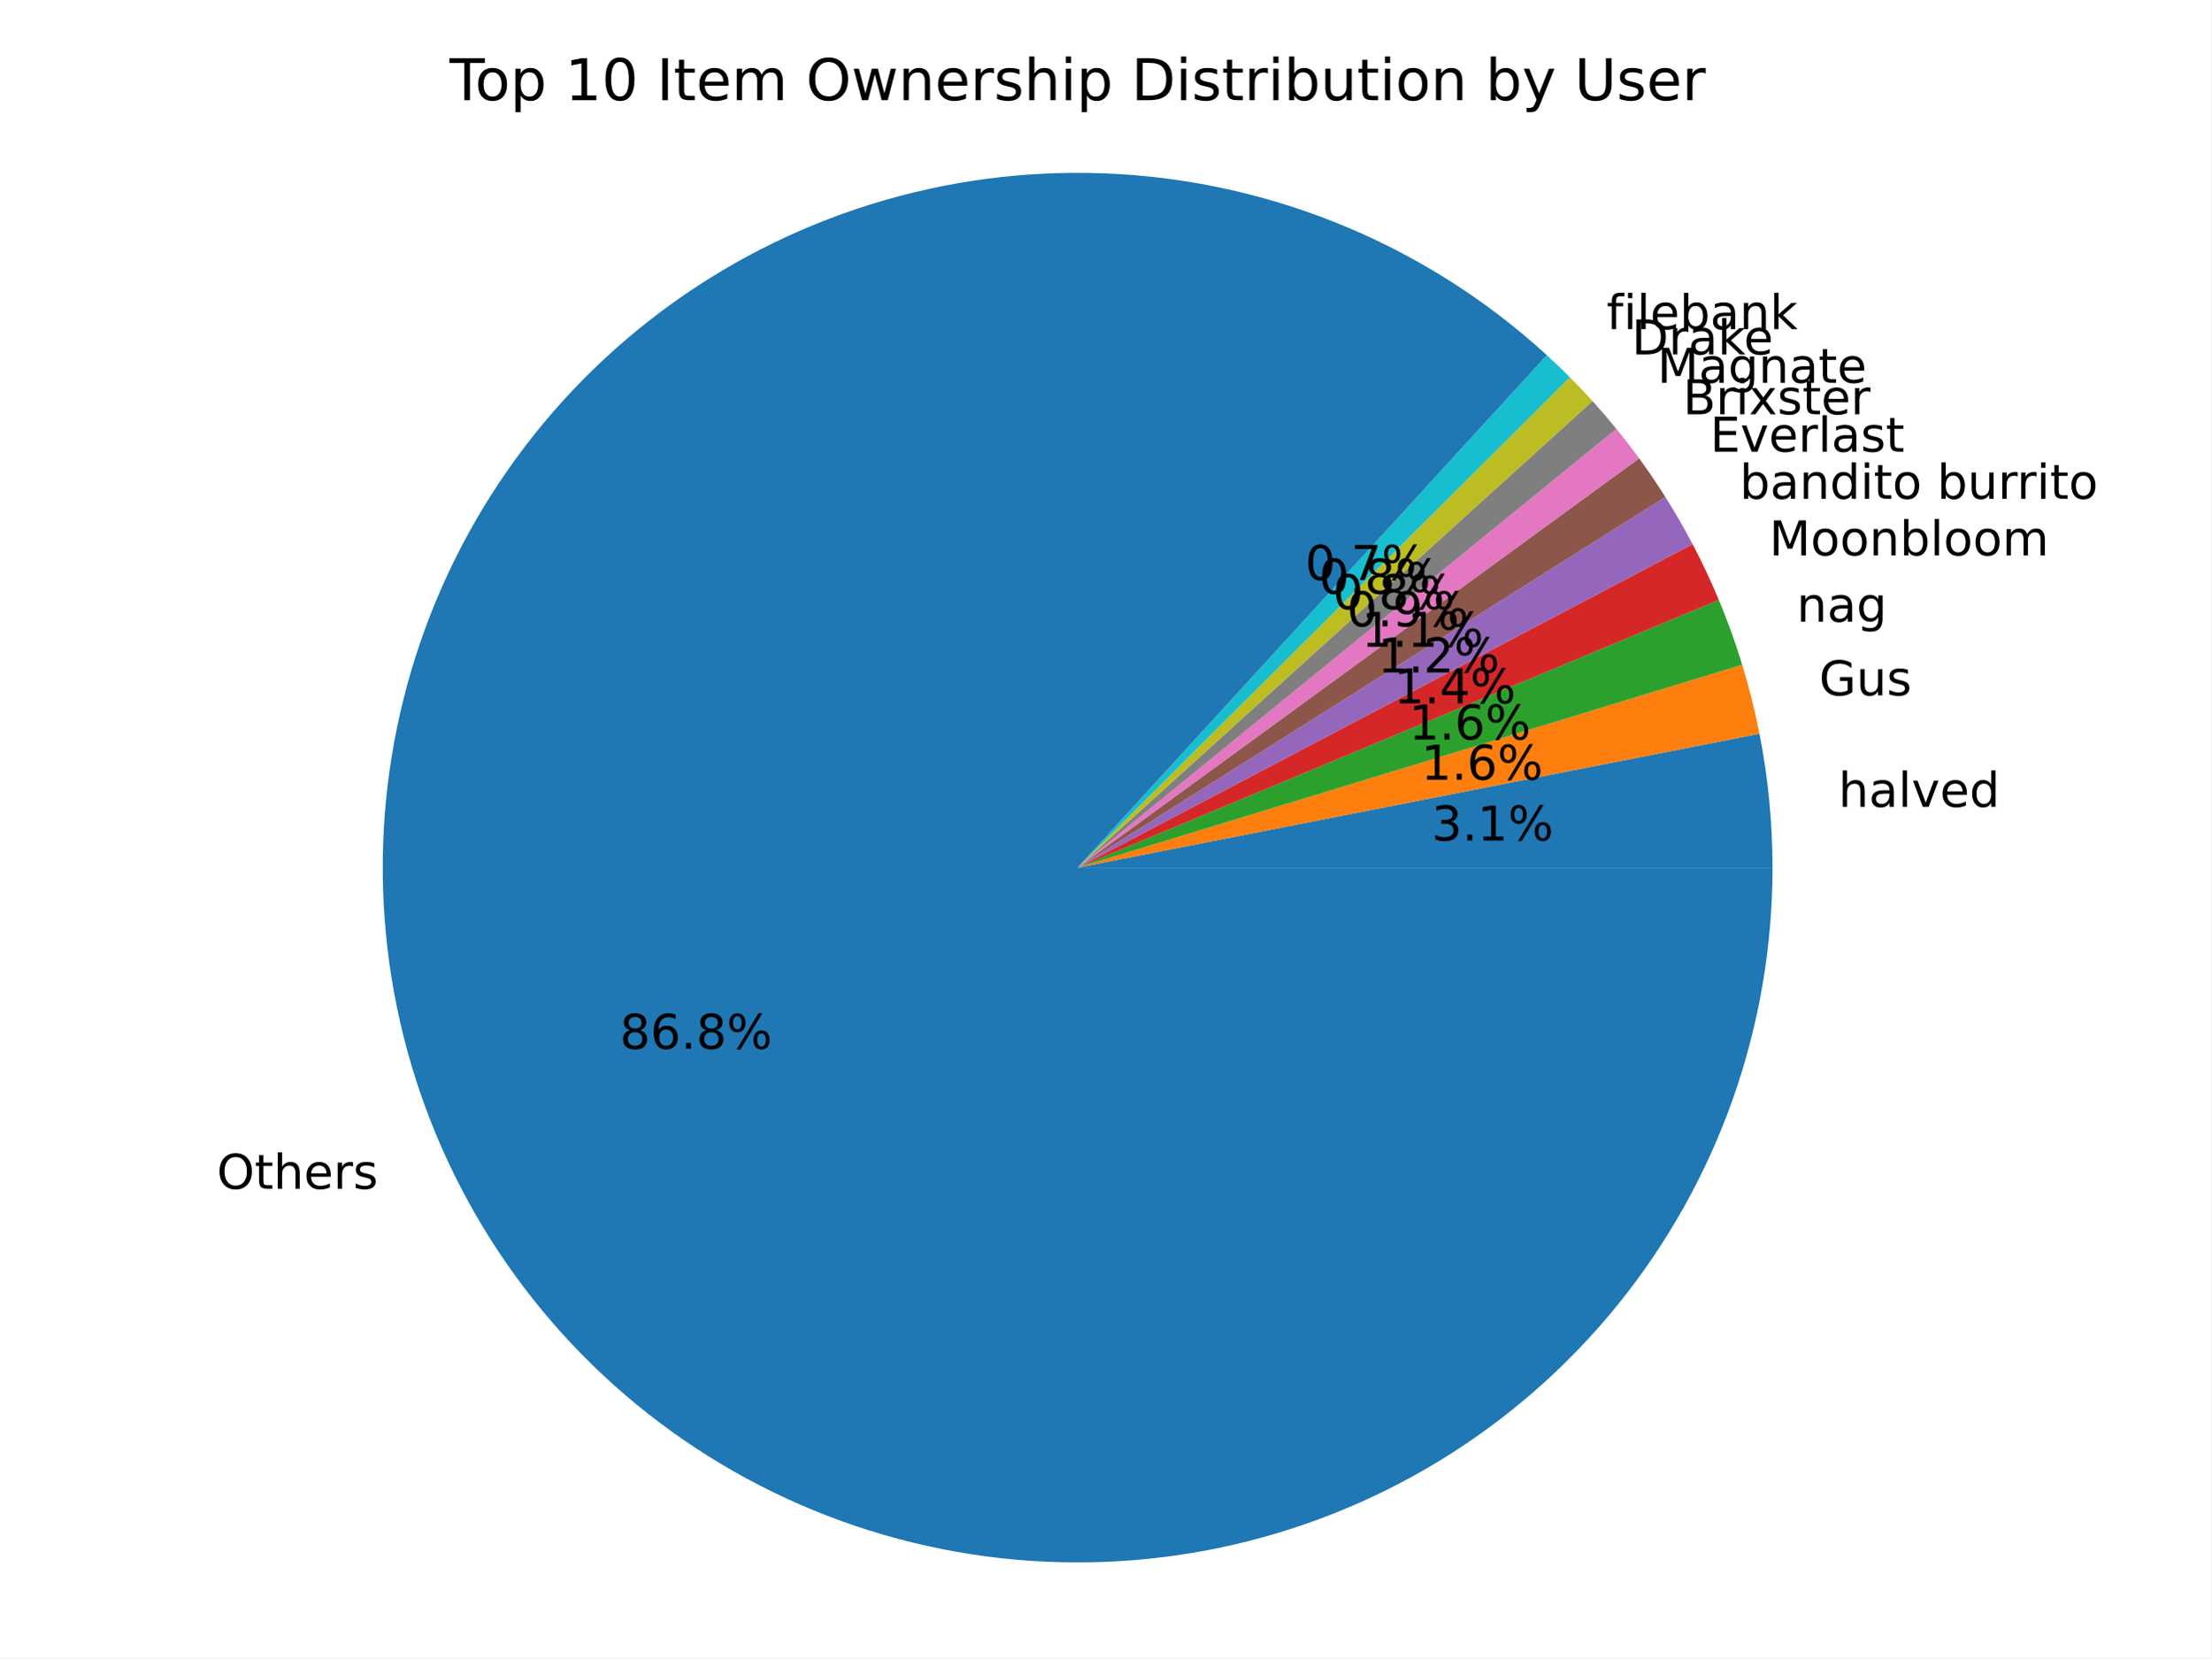
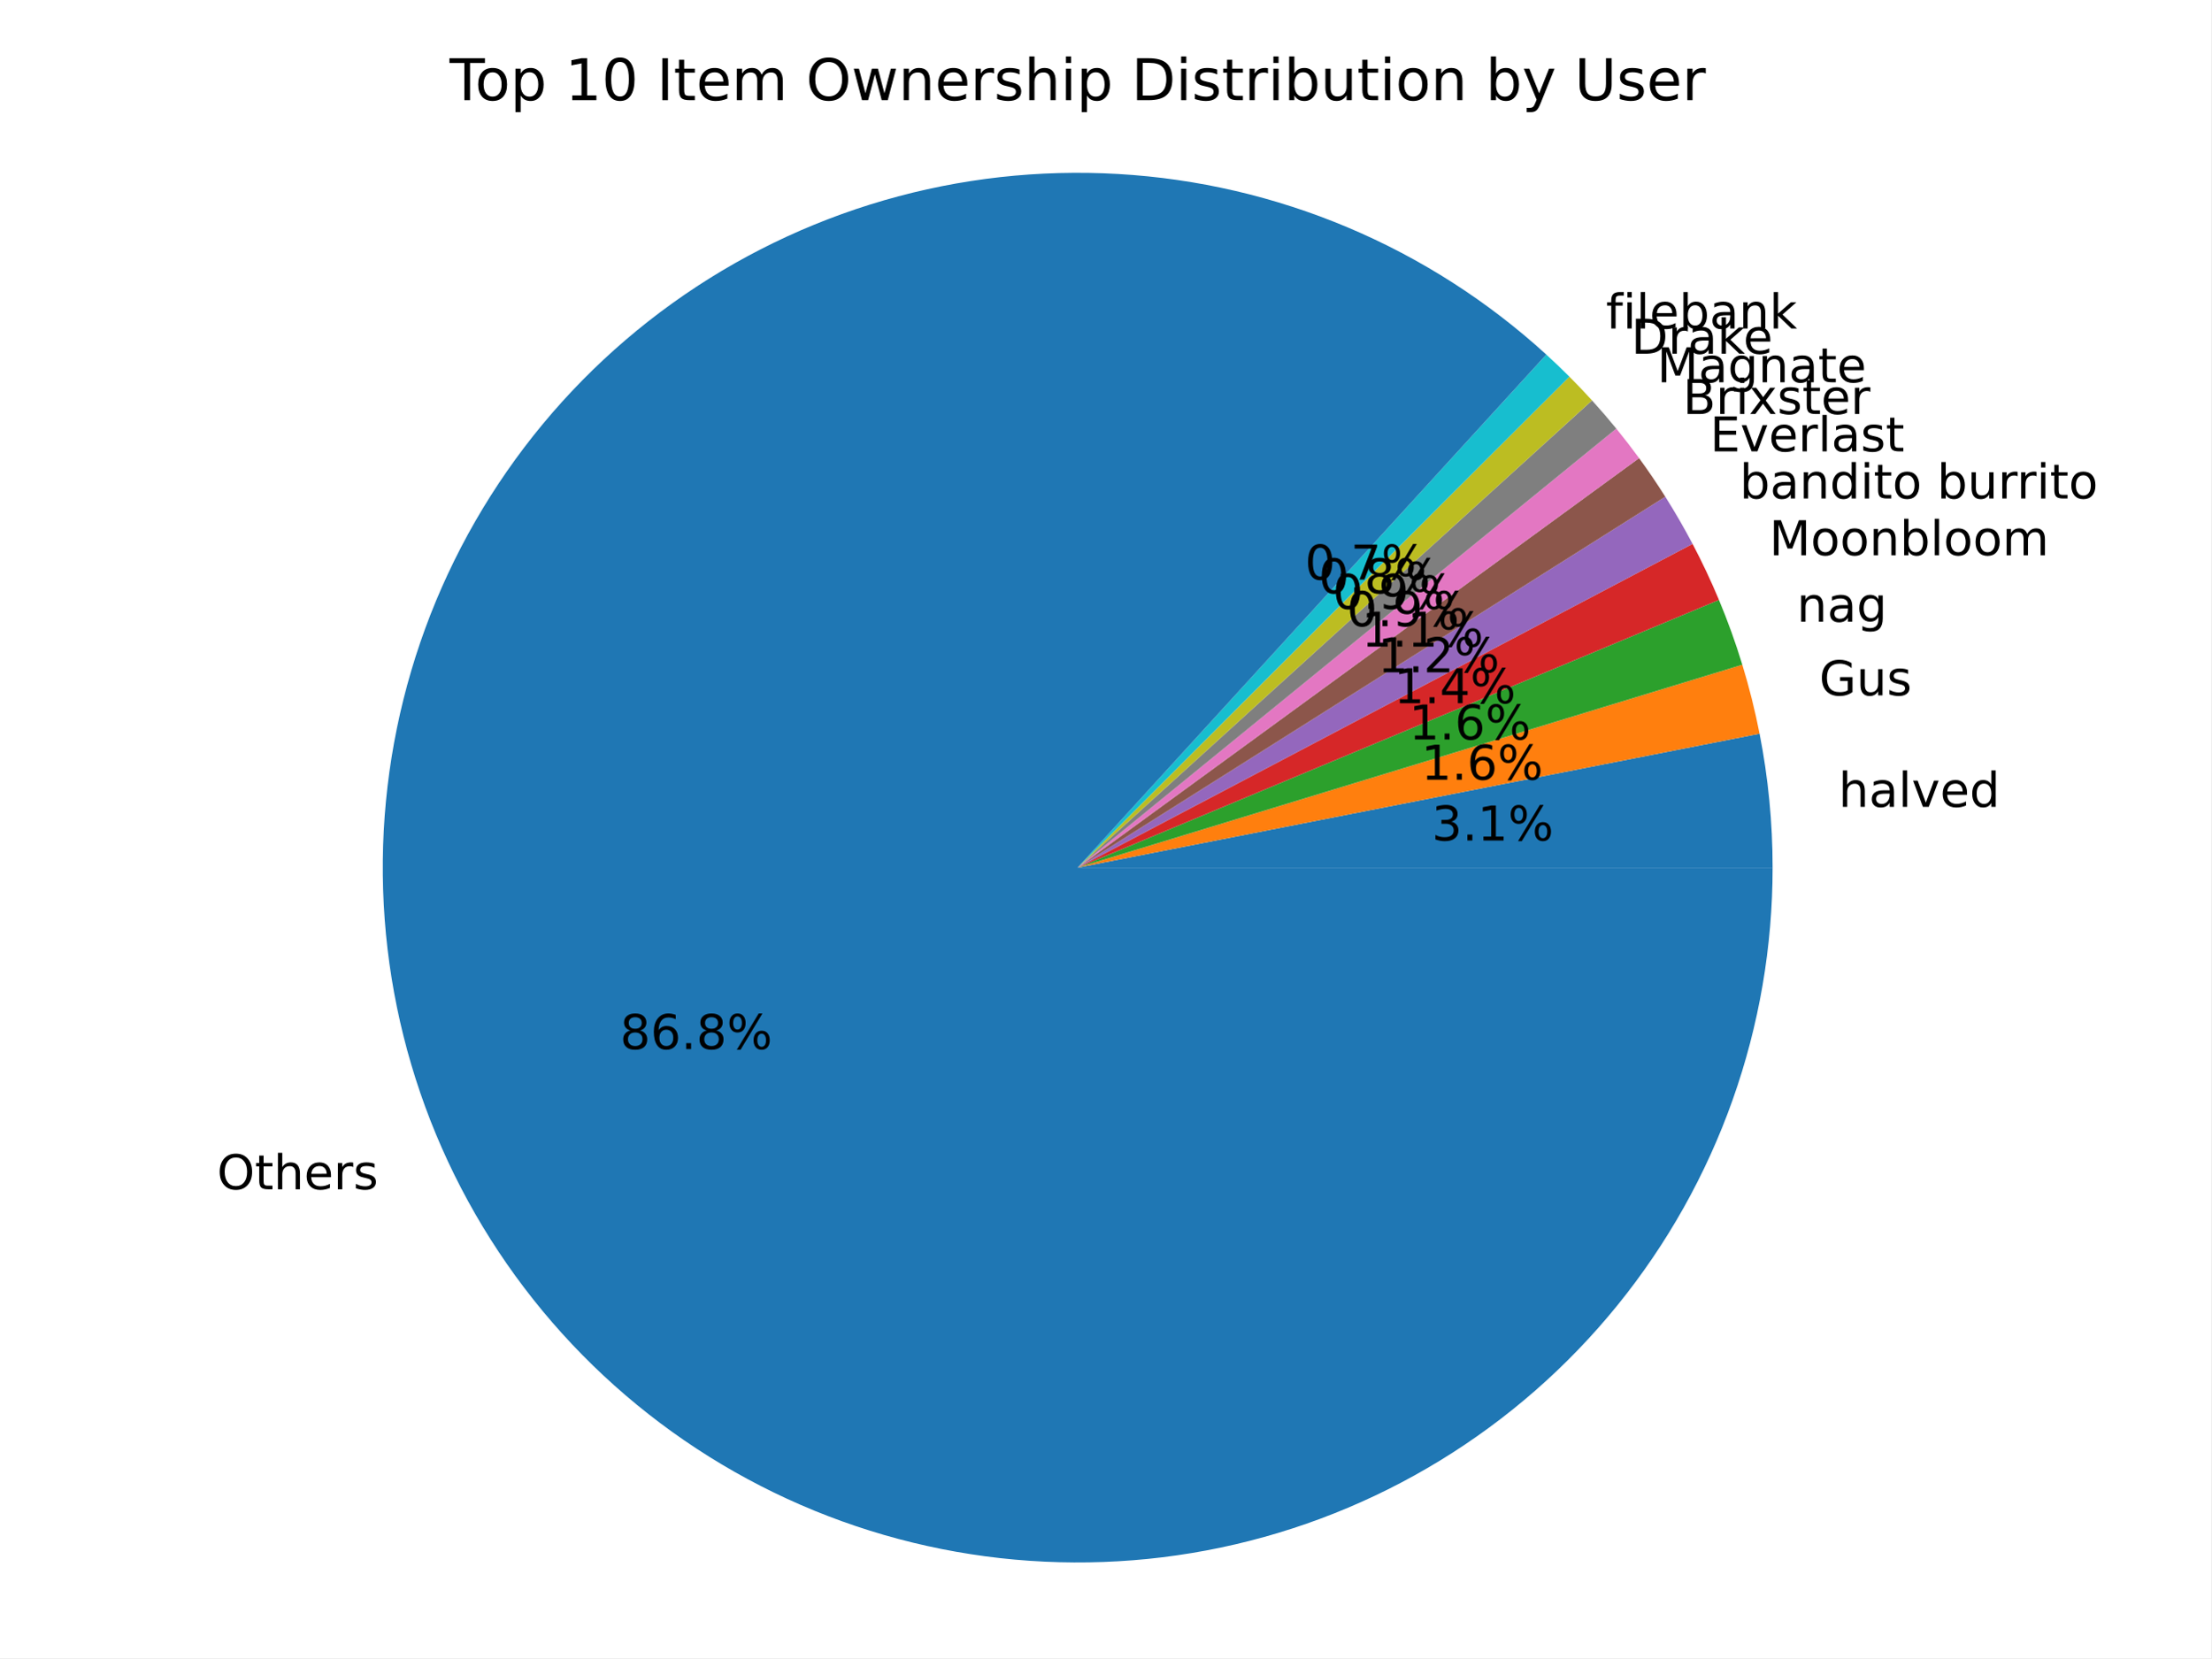
<svg xmlns="http://www.w3.org/2000/svg" xmlns:xlink="http://www.w3.org/1999/xlink" width="460.8pt" height="345.6pt" viewBox="0 0 460.8 345.6" version="1.1">
  <defs>
    <style type="text/css">*{stroke-linejoin: round; stroke-linecap: butt}</style>
  </defs>
  <g id="figure_1">
    <g id="patch_1">
      <path d="M 0 345.6  L 460.8 345.6  L 460.8 0  L 0 0  z " style="fill: #ffffff" />
    </g>
    <g id="axes_1">
      <g id="patch_2">
-         <path d="M 369.395 180.84  C 369.395 176.157 369.168 171.477 368.715 166.817  C 368.261 162.156 367.582 157.52 366.679 152.925  L 224.578 180.84  z " style="fill: #1f77b4" />
+         <path d="M 369.417 180.84  C 369.417 176.157 369.19 171.477 368.737 166.816  C 368.283 162.155 367.604 157.518 366.701 152.923  L 224.591 180.84  z " style="fill: #1f77b4" />
      </g>
      <g id="patch_3">
-         <path d="M 366.679 152.925  C 366.203 150.5 365.664 148.087 365.065 145.69  C 364.465 143.293 363.804 140.911 363.082 138.547  L 224.578 180.84  z " style="fill: #ff7f0e" />
+         <path d="M 366.701 152.923  C 366.225 150.498 365.686 148.085 365.087 145.688  C 364.487 143.29 363.826 140.908 363.104 138.545  L 224.591 180.84  z " style="fill: #ff7f0e" />
      </g>
      <g id="patch_4">
-         <path d="M 363.082 138.547  C 362.383 136.257 361.627 133.985 360.815 131.733  C 360.003 129.481 359.136 127.249 358.213 125.04  L 224.578 180.84  z " style="fill: #2ca02c" />
+         <path d="M 363.104 138.545  C 362.405 136.255 361.649 133.983 360.837 131.73  C 360.025 129.478 359.157 127.246 358.235 125.036  L 224.591 180.84  z " style="fill: #2ca02c" />
      </g>
      <g id="patch_5">
-         <path d="M 358.213 125.04  C 357.387 123.062 356.518 121.103 355.605 119.164  C 354.692 117.225 353.737 115.307 352.739 113.41  L 224.578 180.84  z " style="fill: #d62728" />
+         <path d="M 358.235 125.036  C 357.405 123.05 356.531 121.082 355.614 119.134  C 354.697 117.186 353.736 115.259 352.733 113.354  L 224.591 180.84  z " style="fill: #d62728" />
      </g>
      <g id="patch_6">
-         <path d="M 352.739 113.41  C 351.858 111.735 350.944 110.078 349.998 108.44  C 349.052 106.801 348.074 105.181 347.065 103.581  L 224.578 180.84  z " style="fill: #9467bd" />
+         <path d="M 352.733 113.354  C 351.851 111.68 350.937 110.023 349.99 108.385  C 349.044 106.747 348.065 105.127 347.055 103.527  L 224.591 180.84  z " style="fill: #9467bd" />
      </g>
      <g id="patch_7">
-         <path d="M 347.065 103.581  C 346.2 102.209 345.311 100.852 344.401 99.51  C 343.49 98.168 342.556 96.842 341.601 95.531  L 224.578 180.84  z " style="fill: #8c564b" />
+         <path d="M 347.055 103.527  C 346.189 102.156 345.3 100.799 344.389 99.457  C 343.477 98.116 342.544 96.789 341.588 95.479  L 224.591 180.84  z " style="fill: #8c564b" />
      </g>
      <g id="patch_8">
-         <path d="M 341.601 95.531  C 340.839 94.486 340.063 93.451 339.273 92.426  C 338.484 91.402 337.68 90.388 336.863 89.385  L 224.578 180.84  z " style="fill: #e377c2" />
+         <path d="M 341.588 95.479  C 340.825 94.434 340.049 93.399 339.258 92.375  C 338.468 91.351 337.664 90.337 336.847 89.334  L 224.591 180.84  z " style="fill: #e377c2" />
      </g>
      <g id="patch_9">
-         <path d="M 336.863 89.385  C 336.059 88.397 335.241 87.42 334.41 86.453  C 333.58 85.487 332.737 84.532 331.881 83.587  L 224.578 180.84  z " style="fill: #7f7f7f" />
+         <path d="M 336.847 89.334  C 336.03 88.332 335.199 87.34 334.355 86.36  C 333.511 85.379 332.654 84.41 331.784 83.453  L 224.591 180.84  z " style="fill: #7f7f7f" />
      </g>
      <g id="patch_10">
-         <path d="M 331.881 83.587  C 331.116 82.743 330.341 81.908 329.556 81.083  C 328.772 80.257 327.977 79.44 327.173 78.633  L 224.578 180.84  z " style="fill: #bcbd22" />
+         <path d="M 331.784 83.453  C 331.018 82.609 330.242 81.775 329.457 80.951  C 328.671 80.126 327.875 79.31 327.07 78.504  L 224.591 180.84  z " style="fill: #bcbd22" />
      </g>
      <g id="patch_11">
-         <path d="M 327.173 78.633  C 326.39 77.847 325.597 77.07 324.796 76.301  C 323.995 75.533 323.185 74.774 322.366 74.024  L 224.578 180.84  z " style="fill: #17becf" />
+         <path d="M 327.07 78.504  C 326.286 77.718 325.492 76.942 324.69 76.175  C 323.888 75.407 323.077 74.649 322.257 73.901  L 224.591 180.84  z " style="fill: #17becf" />
      </g>
      <g id="patch_12">
-         <path d="M 322.366 74.024  C 310.2 62.887 296.221 53.909 281.032 47.48  C 265.843 41.05 249.667 37.262 233.203 36.28  C 216.738 35.298 200.227 37.135 184.381 41.713  C 168.535 46.291 153.588 53.543 140.184 63.155  C 126.781 72.767 115.117 84.598 105.698 98.138  C 96.279 111.677 89.242 126.727 84.891 142.636  C 80.539 158.546 78.938 175.082 80.156 191.531  C 81.373 207.98 85.392 224.1 92.038 239.195  C 98.685 254.291 107.861 268.14 119.171 280.145  C 130.481 292.15 143.76 302.135 158.433 309.669  C 173.105 317.202 188.958 322.174 205.305 324.369  C 221.652 326.564 238.254 325.95 254.394 322.555  C 270.535 319.159 285.977 313.03 300.053 304.434  C 314.13 295.838 326.635 284.9 337.028 272.093  C 347.421 259.285 355.55 244.796 361.064 229.251  C 366.577 213.707 369.395 197.334 369.395 180.84  L 224.578 180.84  z " style="fill: #1f77b4" />
+         <path d="M 322.257 73.901  C 310.08 62.78 296.092 53.82 280.899 47.408  C 265.705 40.996 249.528 37.227 233.065 36.262  C 216.602 35.297 200.095 37.151 184.256 41.744  C 168.418 46.337 153.479 53.601 140.086 63.224  C 126.694 72.846 115.042 84.686 105.636 98.231  C 96.229 111.776 89.205 126.829 84.867 142.739  C 80.528 158.649 78.939 175.184 80.167 191.629  C 81.396 208.074 85.424 224.189 92.078 239.278  C 98.733 254.367 107.916 268.209 119.23 280.207  C 130.545 292.204 143.826 302.181 158.5 309.707  C 173.173 317.232 189.025 322.197 205.371 324.385  C 221.716 326.574 238.315 325.955 254.452 322.554  C 270.589 319.154 286.027 313.023 300.099 304.425  C 314.171 295.827 326.672 284.888 337.062 272.081  C 347.451 259.275 355.577 244.787 361.089 229.244  C 366.601 213.702 369.417 197.331 369.417 180.84  L 224.591 180.84  z " style="fill: #1f77b4" />
      </g>
      <g id="matplotlib.axis_1" />
      <g id="matplotlib.axis_2" />
      <g id="text_1">
-         <g transform="translate(383.1282 168.1736) scale(0.1 -0.1)">
+         <g transform="translate(383.1514 168.1726) scale(0.1 -0.1)">
          <defs>
            <path id="DejaVuSans-68" d="M 3513 2113  L 3513 0  L 2938 0  L 2938 2094  Q 2938 2591 2744 2837  Q 2550 3084 2163 3084  Q 1697 3084 1428 2787  Q 1159 2491 1159 1978  L 1159 0  L 581 0  L 581 4863  L 1159 4863  L 1159 2956  Q 1366 3272 1645 3428  Q 1925 3584 2291 3584  Q 2894 3584 3203 3211  Q 3513 2838 3513 2113  z " transform="scale(0.015625)" />
            <path id="DejaVuSans-61" d="M 2194 1759  Q 1497 1759 1228 1600  Q 959 1441 959 1056  Q 959 750 1161 570  Q 1363 391 1709 391  Q 2188 391 2477 730  Q 2766 1069 2766 1631  L 2766 1759  L 2194 1759  z M 3341 1997  L 3341 0  L 2766 0  L 2766 531  Q 2569 213 2275 61  Q 1981 -91 1556 -91  Q 1019 -91 701 211  Q 384 513 384 1019  Q 384 1609 779 1909  Q 1175 2209 1959 2209  L 2766 2209  L 2766 2266  Q 2766 2663 2505 2880  Q 2244 3097 1772 3097  Q 1472 3097 1187 3025  Q 903 2953 641 2809  L 641 3341  Q 956 3463 1253 3523  Q 1550 3584 1831 3584  Q 2591 3584 2966 3190  Q 3341 2797 3341 1997  z " transform="scale(0.015625)" />
            <path id="DejaVuSans-6c" d="M 603 4863  L 1178 4863  L 1178 0  L 603 0  L 603 4863  z " transform="scale(0.015625)" />
            <path id="DejaVuSans-76" d="M 191 3500  L 800 3500  L 1894 563  L 2988 3500  L 3597 3500  L 2284 0  L 1503 0  L 191 3500  z " transform="scale(0.015625)" />
            <path id="DejaVuSans-65" d="M 3597 1894  L 3597 1613  L 953 1613  Q 991 1019 1311 708  Q 1631 397 2203 397  Q 2534 397 2845 478  Q 3156 559 3463 722  L 3463 178  Q 3153 47 2828 -22  Q 2503 -91 2169 -91  Q 1331 -91 842 396  Q 353 884 353 1716  Q 353 2575 817 3079  Q 1281 3584 2069 3584  Q 2775 3584 3186 3129  Q 3597 2675 3597 1894  z M 3022 2063  Q 3016 2534 2758 2815  Q 2500 3097 2075 3097  Q 1594 3097 1305 2825  Q 1016 2553 972 2059  L 3022 2063  z " transform="scale(0.015625)" />
            <path id="DejaVuSans-64" d="M 2906 2969  L 2906 4863  L 3481 4863  L 3481 0  L 2906 0  L 2906 525  Q 2725 213 2448 61  Q 2172 -91 1784 -91  Q 1150 -91 751 415  Q 353 922 353 1747  Q 353 2572 751 3078  Q 1150 3584 1784 3584  Q 2172 3584 2448 3432  Q 2725 3281 2906 2969  z M 947 1747  Q 947 1113 1208 752  Q 1469 391 1925 391  Q 2381 391 2643 752  Q 2906 1113 2906 1747  Q 2906 2381 2643 2742  Q 2381 3103 1925 3103  Q 1469 3103 1208 2742  Q 947 2381 947 1747  z " transform="scale(0.015625)" />
          </defs>
          <use xlink:href="#DejaVuSans-68" />
          <use xlink:href="#DejaVuSans-61" x="63.379" />
          <use xlink:href="#DejaVuSans-6c" x="124.658" />
          <use xlink:href="#DejaVuSans-76" x="152.441" />
          <use xlink:href="#DejaVuSans-65" x="211.621" />
          <use xlink:href="#DejaVuSans-64" x="273.145" />
        </g>
      </g>
      <g id="text_2">
-         <g transform="translate(298.3575 175.1853) scale(0.1 -0.1)">
+         <g transform="translate(298.3762 175.1848) scale(0.1 -0.1)">
          <defs>
            <path id="DejaVuSans-33" d="M 2597 2516  Q 3050 2419 3304 2112  Q 3559 1806 3559 1356  Q 3559 666 3084 287  Q 2609 -91 1734 -91  Q 1441 -91 1130 -33  Q 819 25 488 141  L 488 750  Q 750 597 1062 519  Q 1375 441 1716 441  Q 2309 441 2620 675  Q 2931 909 2931 1356  Q 2931 1769 2642 2001  Q 2353 2234 1838 2234  L 1294 2234  L 1294 2753  L 1863 2753  Q 2328 2753 2575 2939  Q 2822 3125 2822 3475  Q 2822 3834 2567 4026  Q 2313 4219 1838 4219  Q 1578 4219 1281 4162  Q 984 4106 628 3988  L 628 4550  Q 988 4650 1302 4700  Q 1616 4750 1894 4750  Q 2613 4750 3031 4423  Q 3450 4097 3450 3541  Q 3450 3153 3228 2886  Q 3006 2619 2597 2516  z " transform="scale(0.015625)" />
            <path id="DejaVuSans-2e" d="M 684 794  L 1344 794  L 1344 0  L 684 0  L 684 794  z " transform="scale(0.015625)" />
            <path id="DejaVuSans-31" d="M 794 531  L 1825 531  L 1825 4091  L 703 3866  L 703 4441  L 1819 4666  L 2450 4666  L 2450 531  L 3481 531  L 3481 0  L 794 0  L 794 531  z " transform="scale(0.015625)" />
            <path id="DejaVuSans-25" d="M 4653 2053  Q 4381 2053 4226 1822  Q 4072 1591 4072 1178  Q 4072 772 4226 539  Q 4381 306 4653 306  Q 4919 306 5073 539  Q 5228 772 5228 1178  Q 5228 1588 5073 1820  Q 4919 2053 4653 2053  z M 4653 2450  Q 5147 2450 5437 2106  Q 5728 1763 5728 1178  Q 5728 594 5436 251  Q 5144 -91 4653 -91  Q 4153 -91 3862 251  Q 3572 594 3572 1178  Q 3572 1766 3864 2108  Q 4156 2450 4653 2450  z M 1428 4353  Q 1159 4353 1004 4120  Q 850 3888 850 3481  Q 850 3069 1003 2837  Q 1156 2606 1428 2606  Q 1700 2606 1854 2837  Q 2009 3069 2009 3481  Q 2009 3884 1853 4118  Q 1697 4353 1428 4353  z M 4250 4750  L 4750 4750  L 1831 -91  L 1331 -91  L 4250 4750  z M 1428 4750  Q 1922 4750 2215 4408  Q 2509 4066 2509 3481  Q 2509 2891 2217 2550  Q 1925 2209 1428 2209  Q 931 2209 642 2551  Q 353 2894 353 3481  Q 353 4063 643 4406  Q 934 4750 1428 4750  z " transform="scale(0.015625)" />
          </defs>
          <use xlink:href="#DejaVuSans-33" />
          <use xlink:href="#DejaVuSans-2e" x="63.623" />
          <use xlink:href="#DejaVuSans-31" x="95.41" />
          <use xlink:href="#DejaVuSans-25" x="159.033" />
        </g>
      </g>
      <g id="text_3">
-         <g transform="translate(379.1132 144.9344) scale(0.1 -0.1)">
+         <g transform="translate(379.1362 144.932) scale(0.1 -0.1)">
          <defs>
            <path id="DejaVuSans-47" d="M 3809 666  L 3809 1919  L 2778 1919  L 2778 2438  L 4434 2438  L 4434 434  Q 4069 175 3628 42  Q 3188 -91 2688 -91  Q 1594 -91 976 548  Q 359 1188 359 2328  Q 359 3472 976 4111  Q 1594 4750 2688 4750  Q 3144 4750 3555 4637  Q 3966 4525 4313 4306  L 4313 3634  Q 3963 3931 3569 4081  Q 3175 4231 2741 4231  Q 1884 4231 1454 3753  Q 1025 3275 1025 2328  Q 1025 1384 1454 906  Q 1884 428 2741 428  Q 3075 428 3337 486  Q 3600 544 3809 666  z " transform="scale(0.015625)" />
            <path id="DejaVuSans-75" d="M 544 1381  L 544 3500  L 1119 3500  L 1119 1403  Q 1119 906 1312 657  Q 1506 409 1894 409  Q 2359 409 2629 706  Q 2900 1003 2900 1516  L 2900 3500  L 3475 3500  L 3475 0  L 2900 0  L 2900 538  Q 2691 219 2414 64  Q 2138 -91 1772 -91  Q 1169 -91 856 284  Q 544 659 544 1381  z M 1991 3584  L 1991 3584  z " transform="scale(0.015625)" />
            <path id="DejaVuSans-73" d="M 2834 3397  L 2834 2853  Q 2591 2978 2328 3040  Q 2066 3103 1784 3103  Q 1356 3103 1142 2972  Q 928 2841 928 2578  Q 928 2378 1081 2264  Q 1234 2150 1697 2047  L 1894 2003  Q 2506 1872 2764 1633  Q 3022 1394 3022 966  Q 3022 478 2636 193  Q 2250 -91 1575 -91  Q 1294 -91 989 -36  Q 684 19 347 128  L 347 722  Q 666 556 975 473  Q 1284 391 1588 391  Q 1994 391 2212 530  Q 2431 669 2431 922  Q 2431 1156 2273 1281  Q 2116 1406 1581 1522  L 1381 1569  Q 847 1681 609 1914  Q 372 2147 372 2553  Q 372 3047 722 3315  Q 1072 3584 1716 3584  Q 2034 3584 2315 3537  Q 2597 3491 2834 3397  z " transform="scale(0.015625)" />
          </defs>
          <use xlink:href="#DejaVuSans-47" />
          <use xlink:href="#DejaVuSans-75" x="77.49" />
          <use xlink:href="#DejaVuSans-73" x="140.869" />
        </g>
      </g>
      <g id="text_4">
-         <g transform="translate(296.1675 162.5094) scale(0.1 -0.1)">
+         <g transform="translate(296.1861 162.5081) scale(0.1 -0.1)">
          <defs>
            <path id="DejaVuSans-36" d="M 2113 2584  Q 1688 2584 1439 2293  Q 1191 2003 1191 1497  Q 1191 994 1439 701  Q 1688 409 2113 409  Q 2538 409 2786 701  Q 3034 994 3034 1497  Q 3034 2003 2786 2293  Q 2538 2584 2113 2584  z M 3366 4563  L 3366 3988  Q 3128 4100 2886 4159  Q 2644 4219 2406 4219  Q 1781 4219 1451 3797  Q 1122 3375 1075 2522  Q 1259 2794 1537 2939  Q 1816 3084 2150 3084  Q 2853 3084 3261 2657  Q 3669 2231 3669 1497  Q 3669 778 3244 343  Q 2819 -91 2113 -91  Q 1303 -91 875 529  Q 447 1150 447 2328  Q 447 3434 972 4092  Q 1497 4750 2381 4750  Q 2619 4750 2861 4703  Q 3103 4656 3366 4563  z " transform="scale(0.015625)" />
          </defs>
          <use xlink:href="#DejaVuSans-31" />
          <use xlink:href="#DejaVuSans-2e" x="63.623" />
          <use xlink:href="#DejaVuSans-36" x="95.41" />
          <use xlink:href="#DejaVuSans-25" x="159.033" />
        </g>
      </g>
      <g id="text_5">
-         <g transform="translate(374.4387 129.5818) scale(0.1 -0.1)">
+         <g transform="translate(374.4613 129.5785) scale(0.1 -0.1)">
          <defs>
            <path id="DejaVuSans-6e" d="M 3513 2113  L 3513 0  L 2938 0  L 2938 2094  Q 2938 2591 2744 2837  Q 2550 3084 2163 3084  Q 1697 3084 1428 2787  Q 1159 2491 1159 1978  L 1159 0  L 581 0  L 581 3500  L 1159 3500  L 1159 2956  Q 1366 3272 1645 3428  Q 1925 3584 2291 3584  Q 2894 3584 3203 3211  Q 3513 2838 3513 2113  z " transform="scale(0.015625)" />
            <path id="DejaVuSans-67" d="M 2906 1791  Q 2906 2416 2648 2759  Q 2391 3103 1925 3103  Q 1463 3103 1205 2759  Q 947 2416 947 1791  Q 947 1169 1205 825  Q 1463 481 1925 481  Q 2391 481 2648 825  Q 2906 1169 2906 1791  z M 3481 434  Q 3481 -459 3084 -895  Q 2688 -1331 1869 -1331  Q 1566 -1331 1297 -1286  Q 1028 -1241 775 -1147  L 775 -588  Q 1028 -725 1275 -790  Q 1522 -856 1778 -856  Q 2344 -856 2625 -561  Q 2906 -266 2906 331  L 2906 616  Q 2728 306 2450 153  Q 2172 0 1784 0  Q 1141 0 747 490  Q 353 981 353 1791  Q 353 2603 747 3093  Q 1141 3584 1784 3584  Q 2172 3584 2450 3431  Q 2728 3278 2906 2969  L 2906 3500  L 3481 3500  L 3481 434  z " transform="scale(0.015625)" />
          </defs>
          <use xlink:href="#DejaVuSans-6e" />
          <use xlink:href="#DejaVuSans-61" x="63.379" />
          <use xlink:href="#DejaVuSans-67" x="124.658" />
        </g>
      </g>
      <g id="text_6">
-         <g transform="translate(293.6178 154.1353) scale(0.1 -0.1)">
+         <g transform="translate(293.6362 154.1334) scale(0.1 -0.1)">
          <use xlink:href="#DejaVuSans-31" />
          <use xlink:href="#DejaVuSans-2e" x="63.623" />
          <use xlink:href="#DejaVuSans-36" x="95.41" />
          <use xlink:href="#DejaVuSans-25" x="159.033" />
        </g>
      </g>
      <g id="text_7">
-         <g transform="translate(368.7077 115.7559) scale(0.1 -0.1)">
+         <g transform="translate(368.7164 115.7228) scale(0.1 -0.1)">
          <defs>
            <path id="DejaVuSans-4d" d="M 628 4666  L 1569 4666  L 2759 1491  L 3956 4666  L 4897 4666  L 4897 0  L 4281 0  L 4281 4097  L 3078 897  L 2444 897  L 1241 4097  L 1241 0  L 628 0  L 628 4666  z " transform="scale(0.015625)" />
            <path id="DejaVuSans-6f" d="M 1959 3097  Q 1497 3097 1228 2736  Q 959 2375 959 1747  Q 959 1119 1226 758  Q 1494 397 1959 397  Q 2419 397 2687 759  Q 2956 1122 2956 1747  Q 2956 2369 2687 2733  Q 2419 3097 1959 3097  z M 1959 3584  Q 2709 3584 3137 3096  Q 3566 2609 3566 1747  Q 3566 888 3137 398  Q 2709 -91 1959 -91  Q 1206 -91 779 398  Q 353 888 353 1747  Q 353 2609 779 3096  Q 1206 3584 1959 3584  z " transform="scale(0.015625)" />
            <path id="DejaVuSans-62" d="M 3116 1747  Q 3116 2381 2855 2742  Q 2594 3103 2138 3103  Q 1681 3103 1420 2742  Q 1159 2381 1159 1747  Q 1159 1113 1420 752  Q 1681 391 2138 391  Q 2594 391 2855 752  Q 3116 1113 3116 1747  z M 1159 2969  Q 1341 3281 1617 3432  Q 1894 3584 2278 3584  Q 2916 3584 3314 3078  Q 3713 2572 3713 1747  Q 3713 922 3314 415  Q 2916 -91 2278 -91  Q 1894 -91 1617 61  Q 1341 213 1159 525  L 1159 0  L 581 0  L 581 4863  L 1159 4863  L 1159 2969  z " transform="scale(0.015625)" />
            <path id="DejaVuSans-6d" d="M 3328 2828  Q 3544 3216 3844 3400  Q 4144 3584 4550 3584  Q 5097 3584 5394 3201  Q 5691 2819 5691 2113  L 5691 0  L 5113 0  L 5113 2094  Q 5113 2597 4934 2840  Q 4756 3084 4391 3084  Q 3944 3084 3684 2787  Q 3425 2491 3425 1978  L 3425 0  L 2847 0  L 2847 2094  Q 2847 2600 2669 2842  Q 2491 3084 2119 3084  Q 1678 3084 1418 2786  Q 1159 2488 1159 1978  L 1159 0  L 581 0  L 581 3500  L 1159 3500  L 1159 2956  Q 1356 3278 1631 3431  Q 1906 3584 2284 3584  Q 2666 3584 2933 3390  Q 3200 3197 3328 2828  z " transform="scale(0.015625)" />
          </defs>
          <use xlink:href="#DejaVuSans-4d" />
          <use xlink:href="#DejaVuSans-6f" x="86.279" />
          <use xlink:href="#DejaVuSans-6f" x="147.461" />
          <use xlink:href="#DejaVuSans-6e" x="208.643" />
          <use xlink:href="#DejaVuSans-62" x="272.021" />
          <use xlink:href="#DejaVuSans-6c" x="335.498" />
          <use xlink:href="#DejaVuSans-6f" x="363.281" />
          <use xlink:href="#DejaVuSans-6f" x="424.463" />
          <use xlink:href="#DejaVuSans-6d" x="485.645" />
        </g>
      </g>
      <g id="text_8">
-         <g transform="translate(290.4918 146.5938) scale(0.1 -0.1)">
+         <g transform="translate(290.5026 146.5758) scale(0.1 -0.1)">
          <defs>
            <path id="DejaVuSans-34" d="M 2419 4116  L 825 1625  L 2419 1625  L 2419 4116  z M 2253 4666  L 3047 4666  L 3047 1625  L 3713 1625  L 3713 1100  L 3047 1100  L 3047 0  L 2419 0  L 2419 1100  L 313 1100  L 313 1709  L 2253 4666  z " transform="scale(0.015625)" />
          </defs>
          <use xlink:href="#DejaVuSans-31" />
          <use xlink:href="#DejaVuSans-2e" x="63.623" />
          <use xlink:href="#DejaVuSans-34" x="95.41" />
          <use xlink:href="#DejaVuSans-25" x="159.033" />
        </g>
      </g>
      <g id="text_9">
-         <g transform="translate(362.5401 103.9591) scale(0.1 -0.1)">
+         <g transform="translate(362.5301 103.899) scale(0.1 -0.1)">
          <defs>
            <path id="DejaVuSans-69" d="M 603 3500  L 1178 3500  L 1178 0  L 603 0  L 603 3500  z M 603 4863  L 1178 4863  L 1178 4134  L 603 4134  L 603 4863  z " transform="scale(0.015625)" />
            <path id="DejaVuSans-74" d="M 1172 4494  L 1172 3500  L 2356 3500  L 2356 3053  L 1172 3053  L 1172 1153  Q 1172 725 1289 603  Q 1406 481 1766 481  L 2356 481  L 2356 0  L 1766 0  Q 1100 0 847 248  Q 594 497 594 1153  L 594 3053  L 172 3053  L 172 3500  L 594 3500  L 594 4494  L 1172 4494  z " transform="scale(0.015625)" />
            <path id="DejaVuSans-20" transform="scale(0.015625)" />
            <path id="DejaVuSans-72" d="M 2631 2963  Q 2534 3019 2420 3045  Q 2306 3072 2169 3072  Q 1681 3072 1420 2755  Q 1159 2438 1159 1844  L 1159 0  L 581 0  L 581 3500  L 1159 3500  L 1159 2956  Q 1341 3275 1631 3429  Q 1922 3584 2338 3584  Q 2397 3584 2469 3576  Q 2541 3569 2628 3553  L 2631 2963  z " transform="scale(0.015625)" />
          </defs>
          <use xlink:href="#DejaVuSans-62" />
          <use xlink:href="#DejaVuSans-61" x="63.477" />
          <use xlink:href="#DejaVuSans-6e" x="124.756" />
          <use xlink:href="#DejaVuSans-64" x="188.135" />
          <use xlink:href="#DejaVuSans-69" x="251.611" />
          <use xlink:href="#DejaVuSans-74" x="279.395" />
          <use xlink:href="#DejaVuSans-6f" x="318.604" />
          <use xlink:href="#DejaVuSans-20" x="379.785" />
          <use xlink:href="#DejaVuSans-62" x="411.572" />
          <use xlink:href="#DejaVuSans-75" x="475.049" />
          <use xlink:href="#DejaVuSans-72" x="538.428" />
          <use xlink:href="#DejaVuSans-72" x="577.791" />
          <use xlink:href="#DejaVuSans-69" x="618.904" />
          <use xlink:href="#DejaVuSans-74" x="646.688" />
          <use xlink:href="#DejaVuSans-6f" x="685.896" />
        </g>
      </g>
      <g id="text_10">
-         <g transform="translate(287.1276 140.1592) scale(0.1 -0.1)">
+         <g transform="translate(287.1283 140.1264) scale(0.1 -0.1)">
          <defs>
            <path id="DejaVuSans-32" d="M 1228 531  L 3431 531  L 3431 0  L 469 0  L 469 531  Q 828 903 1448 1529  Q 2069 2156 2228 2338  Q 2531 2678 2651 2914  Q 2772 3150 2772 3378  Q 2772 3750 2511 3984  Q 2250 4219 1831 4219  Q 1534 4219 1204 4116  Q 875 4013 500 3803  L 500 4441  Q 881 4594 1212 4672  Q 1544 4750 1819 4750  Q 2544 4750 2975 4387  Q 3406 4025 3406 3419  Q 3406 3131 3298 2873  Q 3191 2616 2906 2266  Q 2828 2175 2409 1742  Q 1991 1309 1228 531  z " transform="scale(0.015625)" />
          </defs>
          <use xlink:href="#DejaVuSans-31" />
          <use xlink:href="#DejaVuSans-2e" x="63.623" />
          <use xlink:href="#DejaVuSans-32" x="95.41" />
          <use xlink:href="#DejaVuSans-25" x="159.033" />
        </g>
      </g>
      <g id="text_11">
-         <g transform="translate(356.3828 94.13649) scale(0.1 -0.1)">
+         <g transform="translate(356.3686 94.07821) scale(0.1 -0.1)">
          <defs>
            <path id="DejaVuSans-45" d="M 628 4666  L 3578 4666  L 3578 4134  L 1259 4134  L 1259 2753  L 3481 2753  L 3481 2222  L 1259 2222  L 1259 531  L 3634 531  L 3634 0  L 628 0  L 628 4666  z " transform="scale(0.015625)" />
          </defs>
          <use xlink:href="#DejaVuSans-45" />
          <use xlink:href="#DejaVuSans-76" x="63.184" />
          <use xlink:href="#DejaVuSans-65" x="122.363" />
          <use xlink:href="#DejaVuSans-72" x="183.887" />
          <use xlink:href="#DejaVuSans-6c" x="225" />
          <use xlink:href="#DejaVuSans-61" x="252.783" />
          <use xlink:href="#DejaVuSans-73" x="314.062" />
          <use xlink:href="#DejaVuSans-74" x="366.162" />
        </g>
      </g>
      <g id="text_12">
-         <g transform="translate(283.7691 134.8014) scale(0.1 -0.1)">
+         <g transform="translate(283.7674 134.7697) scale(0.1 -0.1)">
          <use xlink:href="#DejaVuSans-31" />
          <use xlink:href="#DejaVuSans-2e" x="63.623" />
          <use xlink:href="#DejaVuSans-31" x="95.41" />
          <use xlink:href="#DejaVuSans-25" x="159.033" />
        </g>
      </g>
      <g id="text_13">
-         <g transform="translate(350.743 86.34443) scale(0.1 -0.1)">
+         <g transform="translate(350.7252 86.28793) scale(0.1 -0.1)">
          <defs>
            <path id="DejaVuSans-42" d="M 1259 2228  L 1259 519  L 2272 519  Q 2781 519 3026 730  Q 3272 941 3272 1375  Q 3272 1813 3026 2020  Q 2781 2228 2272 2228  L 1259 2228  z M 1259 4147  L 1259 2741  L 2194 2741  Q 2656 2741 2882 2914  Q 3109 3088 3109 3444  Q 3109 3797 2882 3972  Q 2656 4147 2194 4147  L 1259 4147  z M 628 4666  L 2241 4666  Q 2963 4666 3353 4366  Q 3744 4066 3744 3513  Q 3744 3084 3544 2831  Q 3344 2578 2956 2516  Q 3422 2416 3680 2098  Q 3938 1781 3938 1306  Q 3938 681 3513 340  Q 3088 0 2303 0  L 628 0  L 628 4666  z " transform="scale(0.015625)" />
            <path id="DejaVuSans-78" d="M 3513 3500  L 2247 1797  L 3578 0  L 2900 0  L 1881 1375  L 863 0  L 184 0  L 1544 1831  L 300 3500  L 978 3500  L 1906 2253  L 2834 3500  L 3513 3500  z " transform="scale(0.015625)" />
          </defs>
          <use xlink:href="#DejaVuSans-42" />
          <use xlink:href="#DejaVuSans-72" x="68.604" />
          <use xlink:href="#DejaVuSans-69" x="109.717" />
          <use xlink:href="#DejaVuSans-78" x="137.5" />
          <use xlink:href="#DejaVuSans-73" x="196.68" />
          <use xlink:href="#DejaVuSans-74" x="248.779" />
          <use xlink:href="#DejaVuSans-65" x="287.988" />
          <use xlink:href="#DejaVuSans-72" x="349.512" />
        </g>
      </g>
      <g id="text_14">
-         <g transform="translate(280.6928 130.5512) scale(0.1 -0.1)">
+         <g transform="translate(280.6892 130.5204) scale(0.1 -0.1)">
          <defs>
            <path id="DejaVuSans-30" d="M 2034 4250  Q 1547 4250 1301 3770  Q 1056 3291 1056 2328  Q 1056 1369 1301 889  Q 1547 409 2034 409  Q 2525 409 2770 889  Q 3016 1369 3016 2328  Q 3016 3291 2770 3770  Q 2525 4250 2034 4250  z M 2034 4750  Q 2819 4750 3233 4129  Q 3647 3509 3647 2328  Q 3647 1150 3233 529  Q 2819 -91 2034 -91  Q 1250 -91 836 529  Q 422 1150 422 2328  Q 422 3509 836 4129  Q 1250 4750 2034 4750  z " transform="scale(0.015625)" />
            <path id="DejaVuSans-39" d="M 703 97  L 703 672  Q 941 559 1184 500  Q 1428 441 1663 441  Q 2288 441 2617 861  Q 2947 1281 2994 2138  Q 2813 1869 2534 1725  Q 2256 1581 1919 1581  Q 1219 1581 811 2004  Q 403 2428 403 3163  Q 403 3881 828 4315  Q 1253 4750 1959 4750  Q 2769 4750 3195 4129  Q 3622 3509 3622 2328  Q 3622 1225 3098 567  Q 2575 -91 1691 -91  Q 1453 -91 1209 -44  Q 966 3 703 97  z M 1959 2075  Q 2384 2075 2632 2365  Q 2881 2656 2881 3163  Q 2881 3666 2632 3958  Q 2384 4250 1959 4250  Q 1534 4250 1286 3958  Q 1038 3666 1038 3163  Q 1038 2656 1286 2365  Q 1534 2075 1959 2075  z " transform="scale(0.015625)" />
          </defs>
          <use xlink:href="#DejaVuSans-30" />
          <use xlink:href="#DejaVuSans-2e" x="63.623" />
          <use xlink:href="#DejaVuSans-39" x="95.41" />
          <use xlink:href="#DejaVuSans-25" x="159.033" />
        </g>
      </g>
      <g id="text_15">
-         <g transform="translate(345.3937 79.77404) scale(0.1 -0.1)">
+         <g transform="translate(345.3314 79.67098) scale(0.1 -0.1)">
          <use xlink:href="#DejaVuSans-4d" />
          <use xlink:href="#DejaVuSans-61" x="86.279" />
          <use xlink:href="#DejaVuSans-67" x="147.559" />
          <use xlink:href="#DejaVuSans-6e" x="211.035" />
          <use xlink:href="#DejaVuSans-61" x="274.414" />
          <use xlink:href="#DejaVuSans-74" x="335.693" />
          <use xlink:href="#DejaVuSans-65" x="374.902" />
        </g>
      </g>
      <g id="text_16">
-         <g transform="translate(277.775 126.9674) scale(0.1 -0.1)">
-           <defs>
-             <path id="DejaVuSans-38" d="M 2034 2216  Q 1584 2216 1326 1975  Q 1069 1734 1069 1313  Q 1069 891 1326 650  Q 1584 409 2034 409  Q 2484 409 2743 651  Q 3003 894 3003 1313  Q 3003 1734 2745 1975  Q 2488 2216 2034 2216  z M 1403 2484  Q 997 2584 770 2862  Q 544 3141 544 3541  Q 544 4100 942 4425  Q 1341 4750 2034 4750  Q 2731 4750 3128 4425  Q 3525 4100 3525 3541  Q 3525 3141 3298 2862  Q 3072 2584 2669 2484  Q 3125 2378 3379 2068  Q 3634 1759 3634 1313  Q 3634 634 3220 271  Q 2806 -91 2034 -91  Q 1263 -91 848 271  Q 434 634 434 1313  Q 434 1759 690 2068  Q 947 2378 1403 2484  z M 1172 3481  Q 1172 3119 1398 2916  Q 1625 2713 2034 2713  Q 2441 2713 2670 2916  Q 2900 3119 2900 3481  Q 2900 3844 2670 4047  Q 2441 4250 2034 4250  Q 1625 4250 1398 4047  Q 1172 3844 1172 3481  z " transform="scale(0.015625)" />
-           </defs>
+         <g transform="translate(277.7471 126.9112) scale(0.1 -0.1)">
          <use xlink:href="#DejaVuSans-30" />
          <use xlink:href="#DejaVuSans-2e" x="63.623" />
-           <use xlink:href="#DejaVuSans-38" x="95.41" />
+           <use xlink:href="#DejaVuSans-39" x="95.41" />
          <use xlink:href="#DejaVuSans-25" x="159.033" />
        </g>
      </g>
      <g id="text_17">
-         <g transform="translate(340.0543 73.86627) scale(0.1 -0.1)">
+         <g transform="translate(339.943 73.72096) scale(0.1 -0.1)">
          <defs>
            <path id="DejaVuSans-44" d="M 1259 4147  L 1259 519  L 2022 519  Q 2988 519 3436 956  Q 3884 1394 3884 2338  Q 3884 3275 3436 3711  Q 2988 4147 2022 4147  L 1259 4147  z M 628 4666  L 1925 4666  Q 3281 4666 3915 4102  Q 4550 3538 4550 2338  Q 4550 1131 3912 565  Q 3275 0 1925 0  L 628 0  L 628 4666  z " transform="scale(0.015625)" />
            <path id="DejaVuSans-6b" d="M 581 4863  L 1159 4863  L 1159 1991  L 2875 3500  L 3609 3500  L 1753 1863  L 3688 0  L 2938 0  L 1159 1709  L 1159 0  L 581 0  L 581 4863  z " transform="scale(0.015625)" />
          </defs>
          <use xlink:href="#DejaVuSans-44" />
          <use xlink:href="#DejaVuSans-72" x="77.002" />
          <use xlink:href="#DejaVuSans-61" x="118.115" />
          <use xlink:href="#DejaVuSans-6b" x="179.395" />
          <use xlink:href="#DejaVuSans-65" x="233.68" />
        </g>
      </g>
      <g id="text_18">
-         <g transform="translate(274.8627 123.745) scale(0.1 -0.1)">
+         <g transform="translate(274.808 123.6657) scale(0.1 -0.1)">
+           <defs>
+             <path id="DejaVuSans-38" d="M 2034 2216  Q 1584 2216 1326 1975  Q 1069 1734 1069 1313  Q 1069 891 1326 650  Q 1584 409 2034 409  Q 2484 409 2743 651  Q 3003 894 3003 1313  Q 3003 1734 2745 1975  Q 2488 2216 2034 2216  z M 1403 2484  Q 997 2584 770 2862  Q 544 3141 544 3541  Q 544 4100 942 4425  Q 1341 4750 2034 4750  Q 2731 4750 3128 4425  Q 3525 4100 3525 3541  Q 3525 3141 3298 2862  Q 3072 2584 2669 2484  Q 3125 2378 3379 2068  Q 3634 1759 3634 1313  Q 3634 634 3220 271  Q 2806 -91 2034 -91  Q 1263 -91 848 271  Q 434 634 434 1313  Q 434 1759 690 2068  Q 947 2378 1403 2484  z M 1172 3481  Q 1172 3119 1398 2916  Q 1625 2713 2034 2713  Q 2441 2713 2670 2916  Q 2900 3119 2900 3481  Q 2900 3844 2670 4047  Q 2441 4250 2034 4250  Q 1625 4250 1398 4047  Q 1172 3844 1172 3481  z " transform="scale(0.015625)" />
+           </defs>
          <use xlink:href="#DejaVuSans-30" />
          <use xlink:href="#DejaVuSans-2e" x="63.623" />
          <use xlink:href="#DejaVuSans-38" x="95.41" />
          <use xlink:href="#DejaVuSans-25" x="159.033" />
        </g>
      </g>
      <g id="text_19">
-         <g transform="translate(334.8179 68.6068) scale(0.1 -0.1)">
+         <g transform="translate(334.7 68.46746) scale(0.1 -0.1)">
          <defs>
            <path id="DejaVuSans-66" d="M 2375 4863  L 2375 4384  L 1825 4384  Q 1516 4384 1395 4259  Q 1275 4134 1275 3809  L 1275 3500  L 2222 3500  L 2222 3053  L 1275 3053  L 1275 0  L 697 0  L 697 3053  L 147 3053  L 147 3500  L 697 3500  L 697 3744  Q 697 4328 969 4595  Q 1241 4863 1831 4863  L 2375 4863  z " transform="scale(0.015625)" />
          </defs>
          <use xlink:href="#DejaVuSans-66" />
          <use xlink:href="#DejaVuSans-69" x="35.205" />
          <use xlink:href="#DejaVuSans-6c" x="62.988" />
          <use xlink:href="#DejaVuSans-65" x="90.771" />
          <use xlink:href="#DejaVuSans-62" x="152.295" />
          <use xlink:href="#DejaVuSans-61" x="215.771" />
          <use xlink:href="#DejaVuSans-6e" x="277.051" />
          <use xlink:href="#DejaVuSans-6b" x="340.43" />
        </g>
      </g>
      <g id="text_20">
-         <g transform="translate(272.0064 120.8762) scale(0.1 -0.1)">
+         <g transform="translate(271.9482 120.8002) scale(0.1 -0.1)">
          <defs>
            <path id="DejaVuSans-37" d="M 525 4666  L 3525 4666  L 3525 4397  L 1831 0  L 1172 0  L 2766 4134  L 525 4134  L 525 4666  z " transform="scale(0.015625)" />
          </defs>
          <use xlink:href="#DejaVuSans-30" />
          <use xlink:href="#DejaVuSans-2e" x="63.623" />
          <use xlink:href="#DejaVuSans-37" x="95.41" />
          <use xlink:href="#DejaVuSans-25" x="159.033" />
        </g>
      </g>
      <g id="text_21">
-         <g transform="translate(45.18133 247.7902) scale(0.1 -0.1)">
+         <g transform="translate(45.22411 247.8816) scale(0.1 -0.1)">
          <defs>
            <path id="DejaVuSans-4f" d="M 2522 4238  Q 1834 4238 1429 3725  Q 1025 3213 1025 2328  Q 1025 1447 1429 934  Q 1834 422 2522 422  Q 3209 422 3611 934  Q 4013 1447 4013 2328  Q 4013 3213 3611 3725  Q 3209 4238 2522 4238  z M 2522 4750  Q 3503 4750 4090 4092  Q 4678 3434 4678 2328  Q 4678 1225 4090 567  Q 3503 -91 2522 -91  Q 1538 -91 948 565  Q 359 1222 359 2328  Q 359 3434 948 4092  Q 1538 4750 2522 4750  z " transform="scale(0.015625)" />
          </defs>
          <use xlink:href="#DejaVuSans-4f" />
          <use xlink:href="#DejaVuSans-74" x="78.711" />
          <use xlink:href="#DejaVuSans-68" x="117.92" />
          <use xlink:href="#DejaVuSans-65" x="181.299" />
          <use xlink:href="#DejaVuSans-72" x="242.822" />
          <use xlink:href="#DejaVuSans-73" x="283.936" />
        </g>
      </g>
      <g id="text_22">
-         <g transform="translate(129.1706 218.6125) scale(0.1 -0.1)">
+         <g transform="translate(129.2 218.6624) scale(0.1 -0.1)">
          <use xlink:href="#DejaVuSans-38" />
          <use xlink:href="#DejaVuSans-36" x="63.623" />
          <use xlink:href="#DejaVuSans-2e" x="127.246" />
          <use xlink:href="#DejaVuSans-38" x="159.033" />
          <use xlink:href="#DejaVuSans-25" x="222.656" />
        </g>
      </g>
      <g id="text_23">
-         <g transform="translate(93.68503 20.88) scale(0.12 -0.12)">
+         <g transform="translate(93.69834 20.88) scale(0.12 -0.12)">
          <defs>
            <path id="DejaVuSans-54" d="M -19 4666  L 3928 4666  L 3928 4134  L 2272 4134  L 2272 0  L 1638 0  L 1638 4134  L -19 4134  L -19 4666  z " transform="scale(0.015625)" />
            <path id="DejaVuSans-70" d="M 1159 525  L 1159 -1331  L 581 -1331  L 581 3500  L 1159 3500  L 1159 2969  Q 1341 3281 1617 3432  Q 1894 3584 2278 3584  Q 2916 3584 3314 3078  Q 3713 2572 3713 1747  Q 3713 922 3314 415  Q 2916 -91 2278 -91  Q 1894 -91 1617 61  Q 1341 213 1159 525  z M 3116 1747  Q 3116 2381 2855 2742  Q 2594 3103 2138 3103  Q 1681 3103 1420 2742  Q 1159 2381 1159 1747  Q 1159 1113 1420 752  Q 1681 391 2138 391  Q 2594 391 2855 752  Q 3116 1113 3116 1747  z " transform="scale(0.015625)" />
            <path id="DejaVuSans-49" d="M 628 4666  L 1259 4666  L 1259 0  L 628 0  L 628 4666  z " transform="scale(0.015625)" />
            <path id="DejaVuSans-77" d="M 269 3500  L 844 3500  L 1563 769  L 2278 3500  L 2956 3500  L 3675 769  L 4391 3500  L 4966 3500  L 4050 0  L 3372 0  L 2619 2869  L 1863 0  L 1184 0  L 269 3500  z " transform="scale(0.015625)" />
            <path id="DejaVuSans-79" d="M 2059 -325  Q 1816 -950 1584 -1140  Q 1353 -1331 966 -1331  L 506 -1331  L 506 -850  L 844 -850  Q 1081 -850 1212 -737  Q 1344 -625 1503 -206  L 1606 56  L 191 3500  L 800 3500  L 1894 763  L 2988 3500  L 3597 3500  L 2059 -325  z " transform="scale(0.015625)" />
            <path id="DejaVuSans-55" d="M 556 4666  L 1191 4666  L 1191 1831  Q 1191 1081 1462 751  Q 1734 422 2344 422  Q 2950 422 3222 751  Q 3494 1081 3494 1831  L 3494 4666  L 4128 4666  L 4128 1753  Q 4128 841 3676 375  Q 3225 -91 2344 -91  Q 1459 -91 1007 375  Q 556 841 556 1753  L 556 4666  z " transform="scale(0.015625)" />
          </defs>
          <use xlink:href="#DejaVuSans-54" />
          <use xlink:href="#DejaVuSans-6f" x="44.084" />
          <use xlink:href="#DejaVuSans-70" x="105.266" />
          <use xlink:href="#DejaVuSans-20" x="168.742" />
          <use xlink:href="#DejaVuSans-31" x="200.529" />
          <use xlink:href="#DejaVuSans-30" x="264.152" />
          <use xlink:href="#DejaVuSans-20" x="327.775" />
          <use xlink:href="#DejaVuSans-49" x="359.562" />
          <use xlink:href="#DejaVuSans-74" x="389.055" />
          <use xlink:href="#DejaVuSans-65" x="428.264" />
          <use xlink:href="#DejaVuSans-6d" x="489.787" />
          <use xlink:href="#DejaVuSans-20" x="587.199" />
          <use xlink:href="#DejaVuSans-4f" x="618.986" />
          <use xlink:href="#DejaVuSans-77" x="697.697" />
          <use xlink:href="#DejaVuSans-6e" x="779.484" />
          <use xlink:href="#DejaVuSans-65" x="842.863" />
          <use xlink:href="#DejaVuSans-72" x="904.387" />
          <use xlink:href="#DejaVuSans-73" x="945.5" />
          <use xlink:href="#DejaVuSans-68" x="997.6" />
          <use xlink:href="#DejaVuSans-69" x="1060.979" />
          <use xlink:href="#DejaVuSans-70" x="1088.762" />
          <use xlink:href="#DejaVuSans-20" x="1152.238" />
          <use xlink:href="#DejaVuSans-44" x="1184.025" />
          <use xlink:href="#DejaVuSans-69" x="1261.027" />
          <use xlink:href="#DejaVuSans-73" x="1288.811" />
          <use xlink:href="#DejaVuSans-74" x="1340.91" />
          <use xlink:href="#DejaVuSans-72" x="1380.119" />
          <use xlink:href="#DejaVuSans-69" x="1421.232" />
          <use xlink:href="#DejaVuSans-62" x="1449.016" />
          <use xlink:href="#DejaVuSans-75" x="1512.492" />
          <use xlink:href="#DejaVuSans-74" x="1575.871" />
          <use xlink:href="#DejaVuSans-69" x="1615.08" />
          <use xlink:href="#DejaVuSans-6f" x="1642.863" />
          <use xlink:href="#DejaVuSans-6e" x="1704.045" />
          <use xlink:href="#DejaVuSans-20" x="1767.424" />
          <use xlink:href="#DejaVuSans-62" x="1799.211" />
          <use xlink:href="#DejaVuSans-79" x="1862.688" />
          <use xlink:href="#DejaVuSans-20" x="1921.867" />
          <use xlink:href="#DejaVuSans-55" x="1953.654" />
          <use xlink:href="#DejaVuSans-73" x="2026.848" />
          <use xlink:href="#DejaVuSans-65" x="2078.947" />
          <use xlink:href="#DejaVuSans-72" x="2140.471" />
        </g>
      </g>
    </g>
  </g>
</svg>
